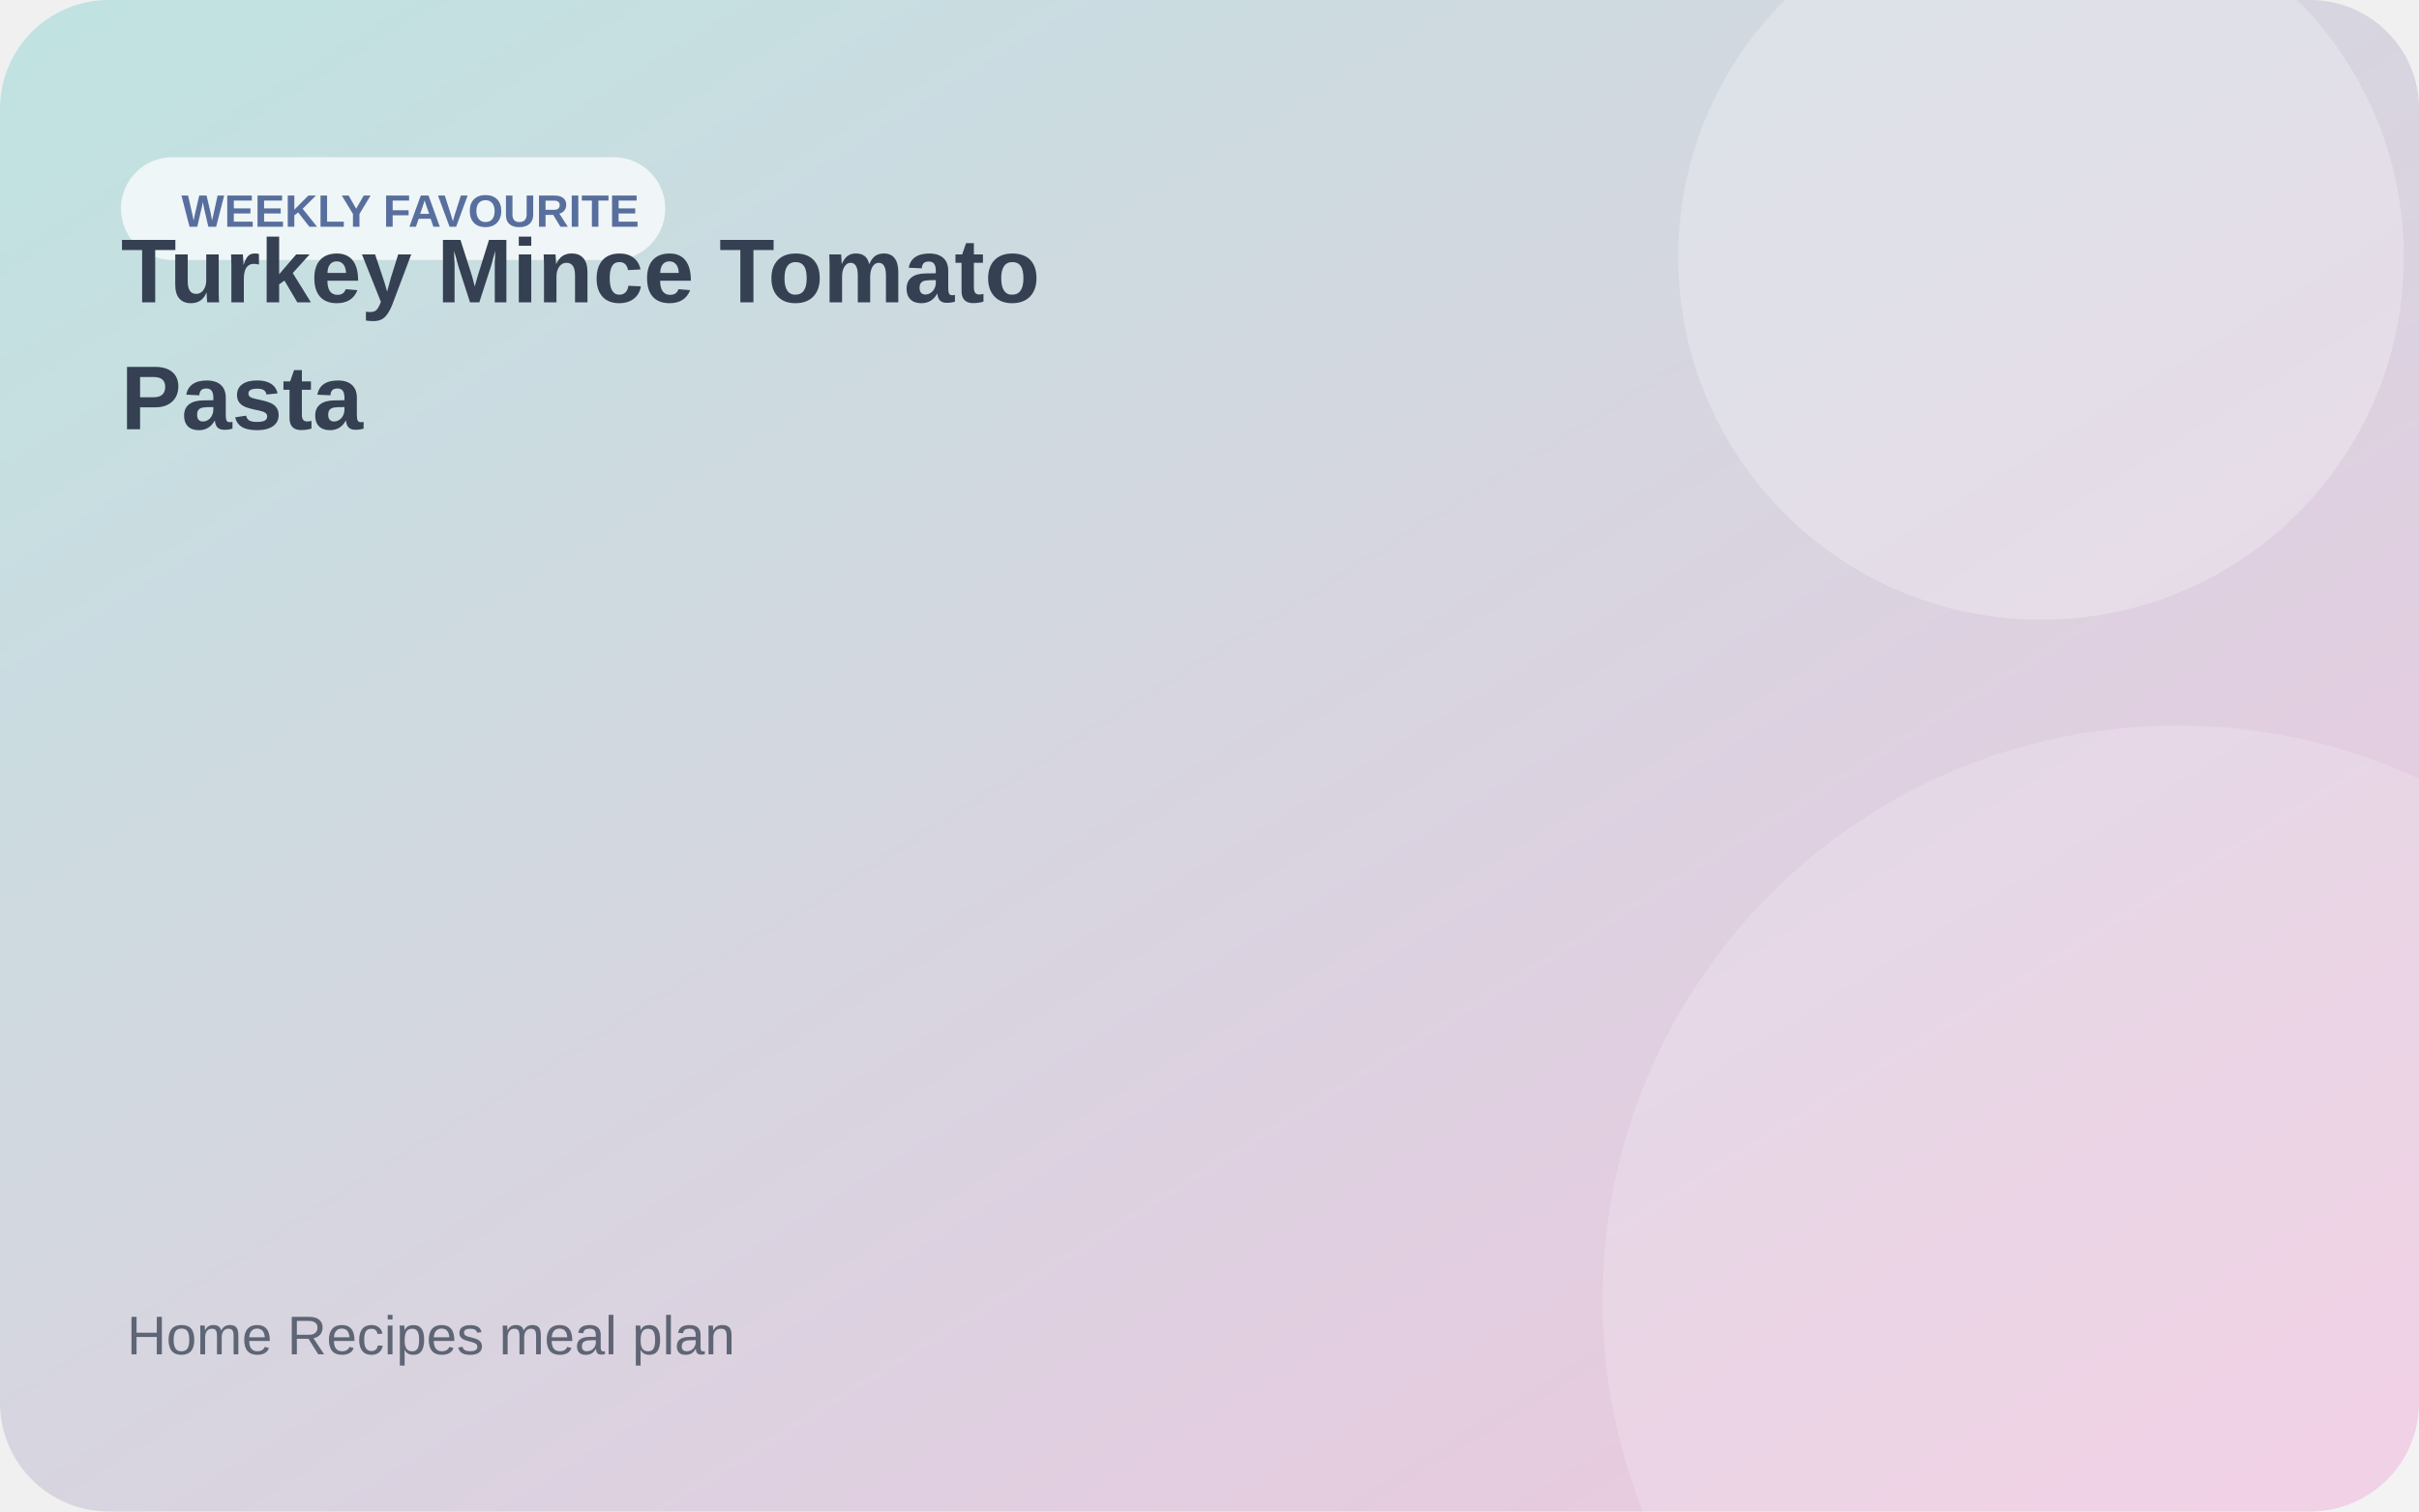
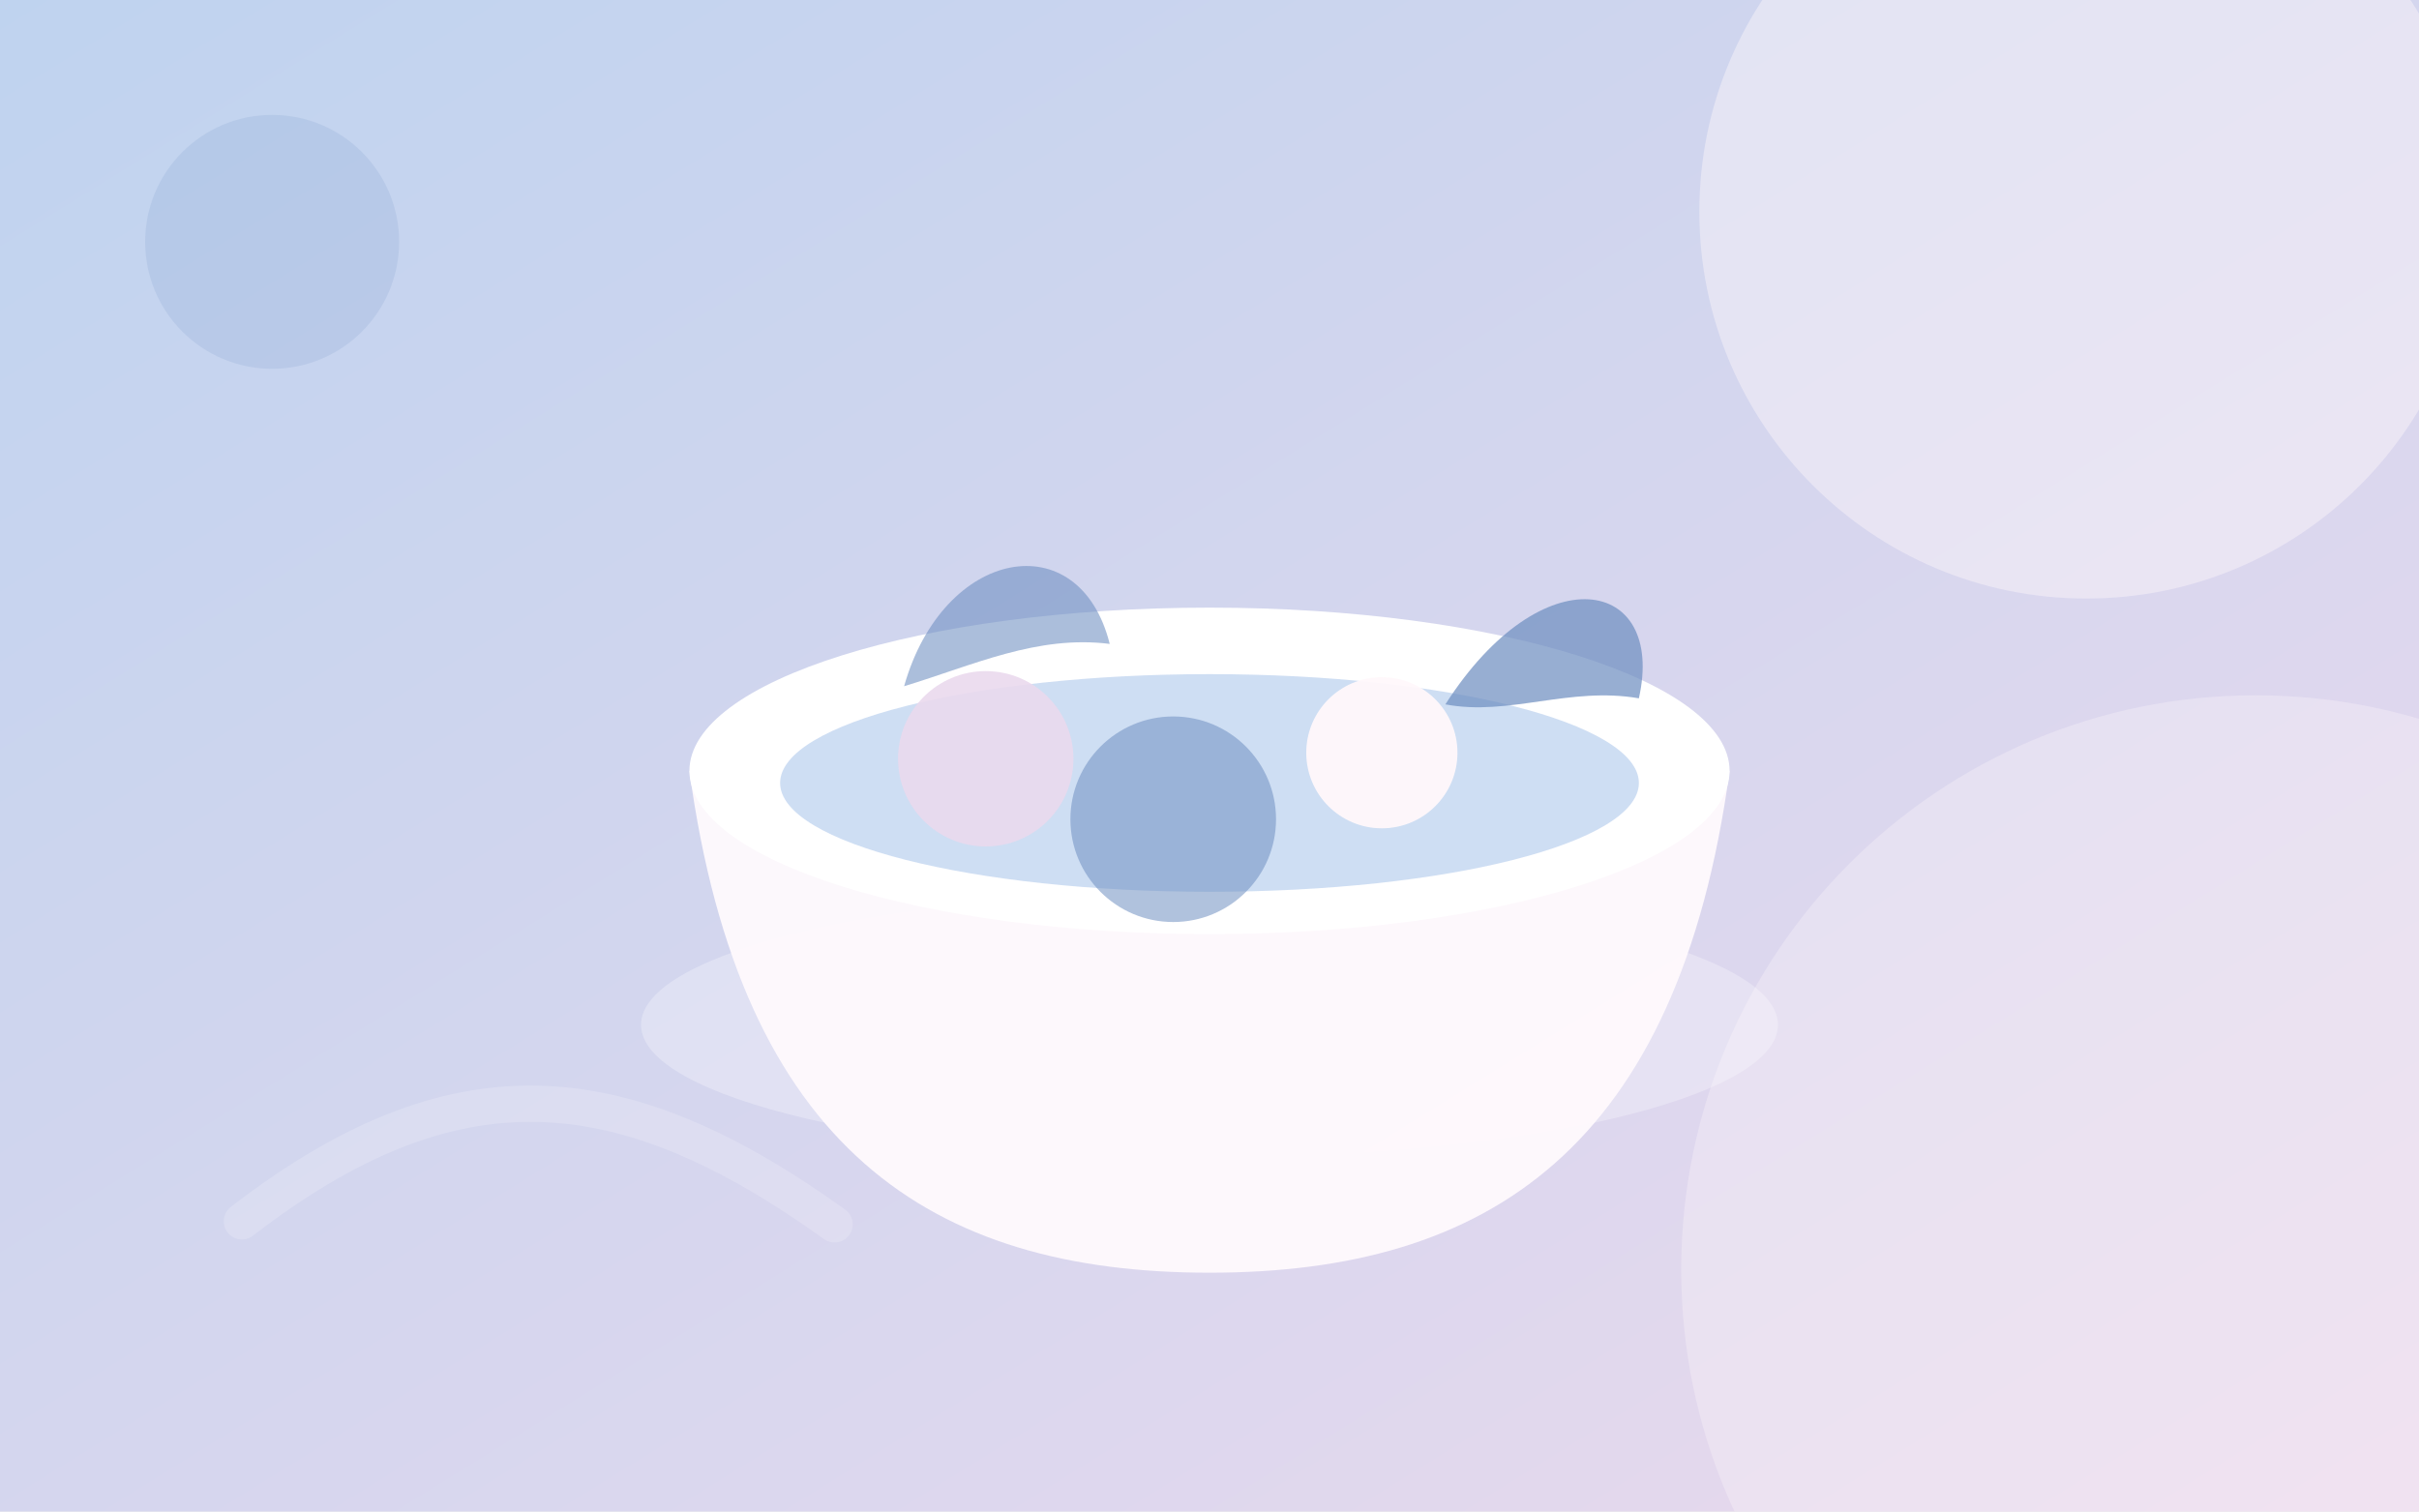
- <svg xmlns="http://www.w3.org/2000/svg" viewBox="0 0 800 500" role="img" aria-label="Turkey Mince Tomato Pasta">
+ <svg xmlns="http://www.w3.org/2000/svg" viewBox="0 0 800 500" preserveAspectRatio="xMidYMid slice" role="img" aria-label="Decorative recipe cover">
  <defs>
-     <linearGradient id="g" x1="0" x2="1" y1="0" y2="1">
-       <stop stop-color="#bfe3e1" />
-       <stop offset="1" stop-color="#efc6df" />
+     <linearGradient id="g" x1="0" y1="0" x2="1" y2="1">
+       <stop stop-color="#bfd3ef" />
+       <stop offset="1" stop-color="#ead9ed" />
    </linearGradient>
  </defs>
-   <rect width="800" height="500" rx="36" fill="url(#g)" />
-   <circle cx="675" cy="85" r="120" fill="#fff" opacity=".25" />
-   <circle cx="720" cy="430" r="190" fill="#fff" opacity=".18" />
-   <rect x="40" y="52" width="180" height="34" rx="17" fill="#fff" opacity=".72" />
-   <text x="60" y="75" font-family="Arial, sans-serif" font-size="15" font-weight="700" fill="#586f9e">WEEKLY FAVOURITE</text>
-   <text x="40" y="100" font-family="Arial, sans-serif" font-size="30" font-weight="700" fill="#354052">Turkey Mince Tomato</text>
-   <text x="40" y="142" font-family="Arial, sans-serif" font-size="30" font-weight="700" fill="#354052">Pasta</text>
-   <text x="42" y="448" font-family="Arial, sans-serif" font-size="18" fill="#354052" opacity=".75">Home Recipes meal plan</text>
+   <rect width="800" height="500" fill="url(#g)" />
+   <circle cx="690" cy="70" r="128" fill="#fff8fb" opacity=".42" />
+   <circle cx="746" cy="420" r="190" fill="#fff8fb" opacity=".30" />
+   <circle cx="90" cy="80" r="42" fill="#6f8fc1" opacity=".16" />
+   <g transform="translate(400 275)">
+     <ellipse cx="0" cy="64" rx="188" ry="44" fill="#ffffff" opacity=".28" />
+     <path d="M-172,-20 C-155,105 -92,146 0,146 C92,146 155,105 172,-20 Z" fill="#fffafd" opacity=".94" />
+     <ellipse cx="0" cy="-20" rx="172" ry="54" fill="#ffffff" />
+     <ellipse cx="0" cy="-16" rx="142" ry="36" fill="#bfd3ef" opacity=".76" />
+     <circle cx="-74" cy="-24" r="29" fill="#ead9ed" opacity=".9" />
+     <circle cx="-12" cy="-4" r="34" fill="#6f8fc1" opacity=".55" />
+     <circle cx="57" cy="-26" r="25" fill="#fff8fb" opacity=".95" />
+     <path d="M78,-42 C110,-92 151,-84 142,-44 C119,-48 99,-38 78,-42Z" fill="#6f8fc1" opacity=".72" />
+     <path d="M-101,-48 C-88,-94 -43,-102 -33,-62 C-57,-65 -78,-55 -101,-48Z" fill="#6f8fc1" opacity=".58" />
+   </g>
+   <path d="M80 404 C150 350 205 354 276 405" fill="none" stroke="#fff" stroke-width="12" stroke-linecap="round" opacity=".18" />
</svg>
